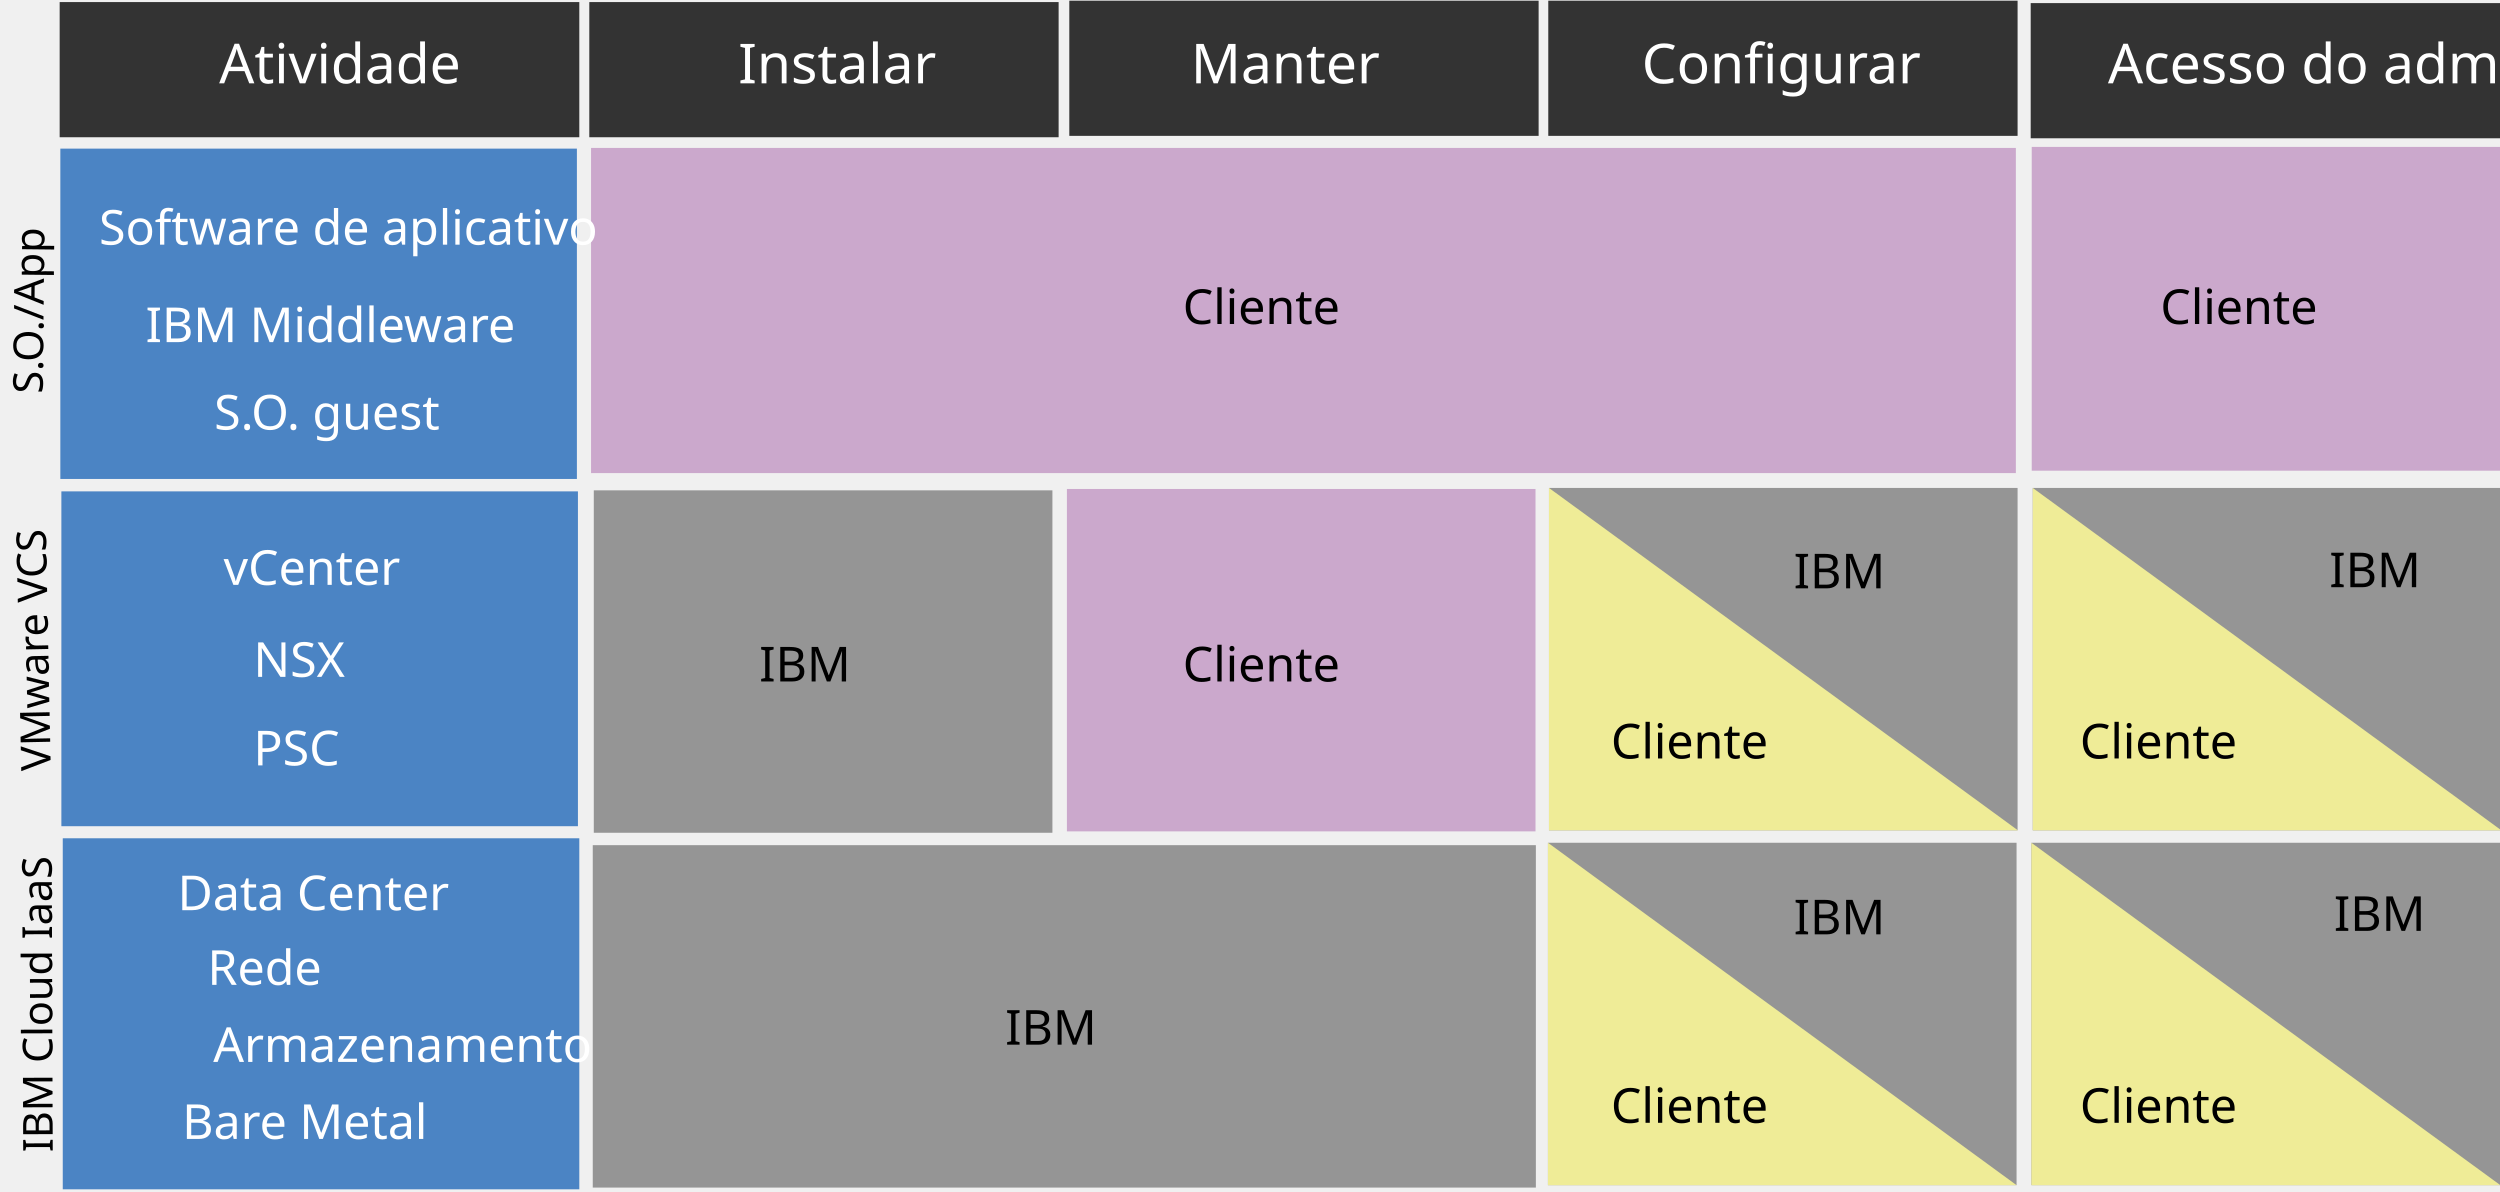
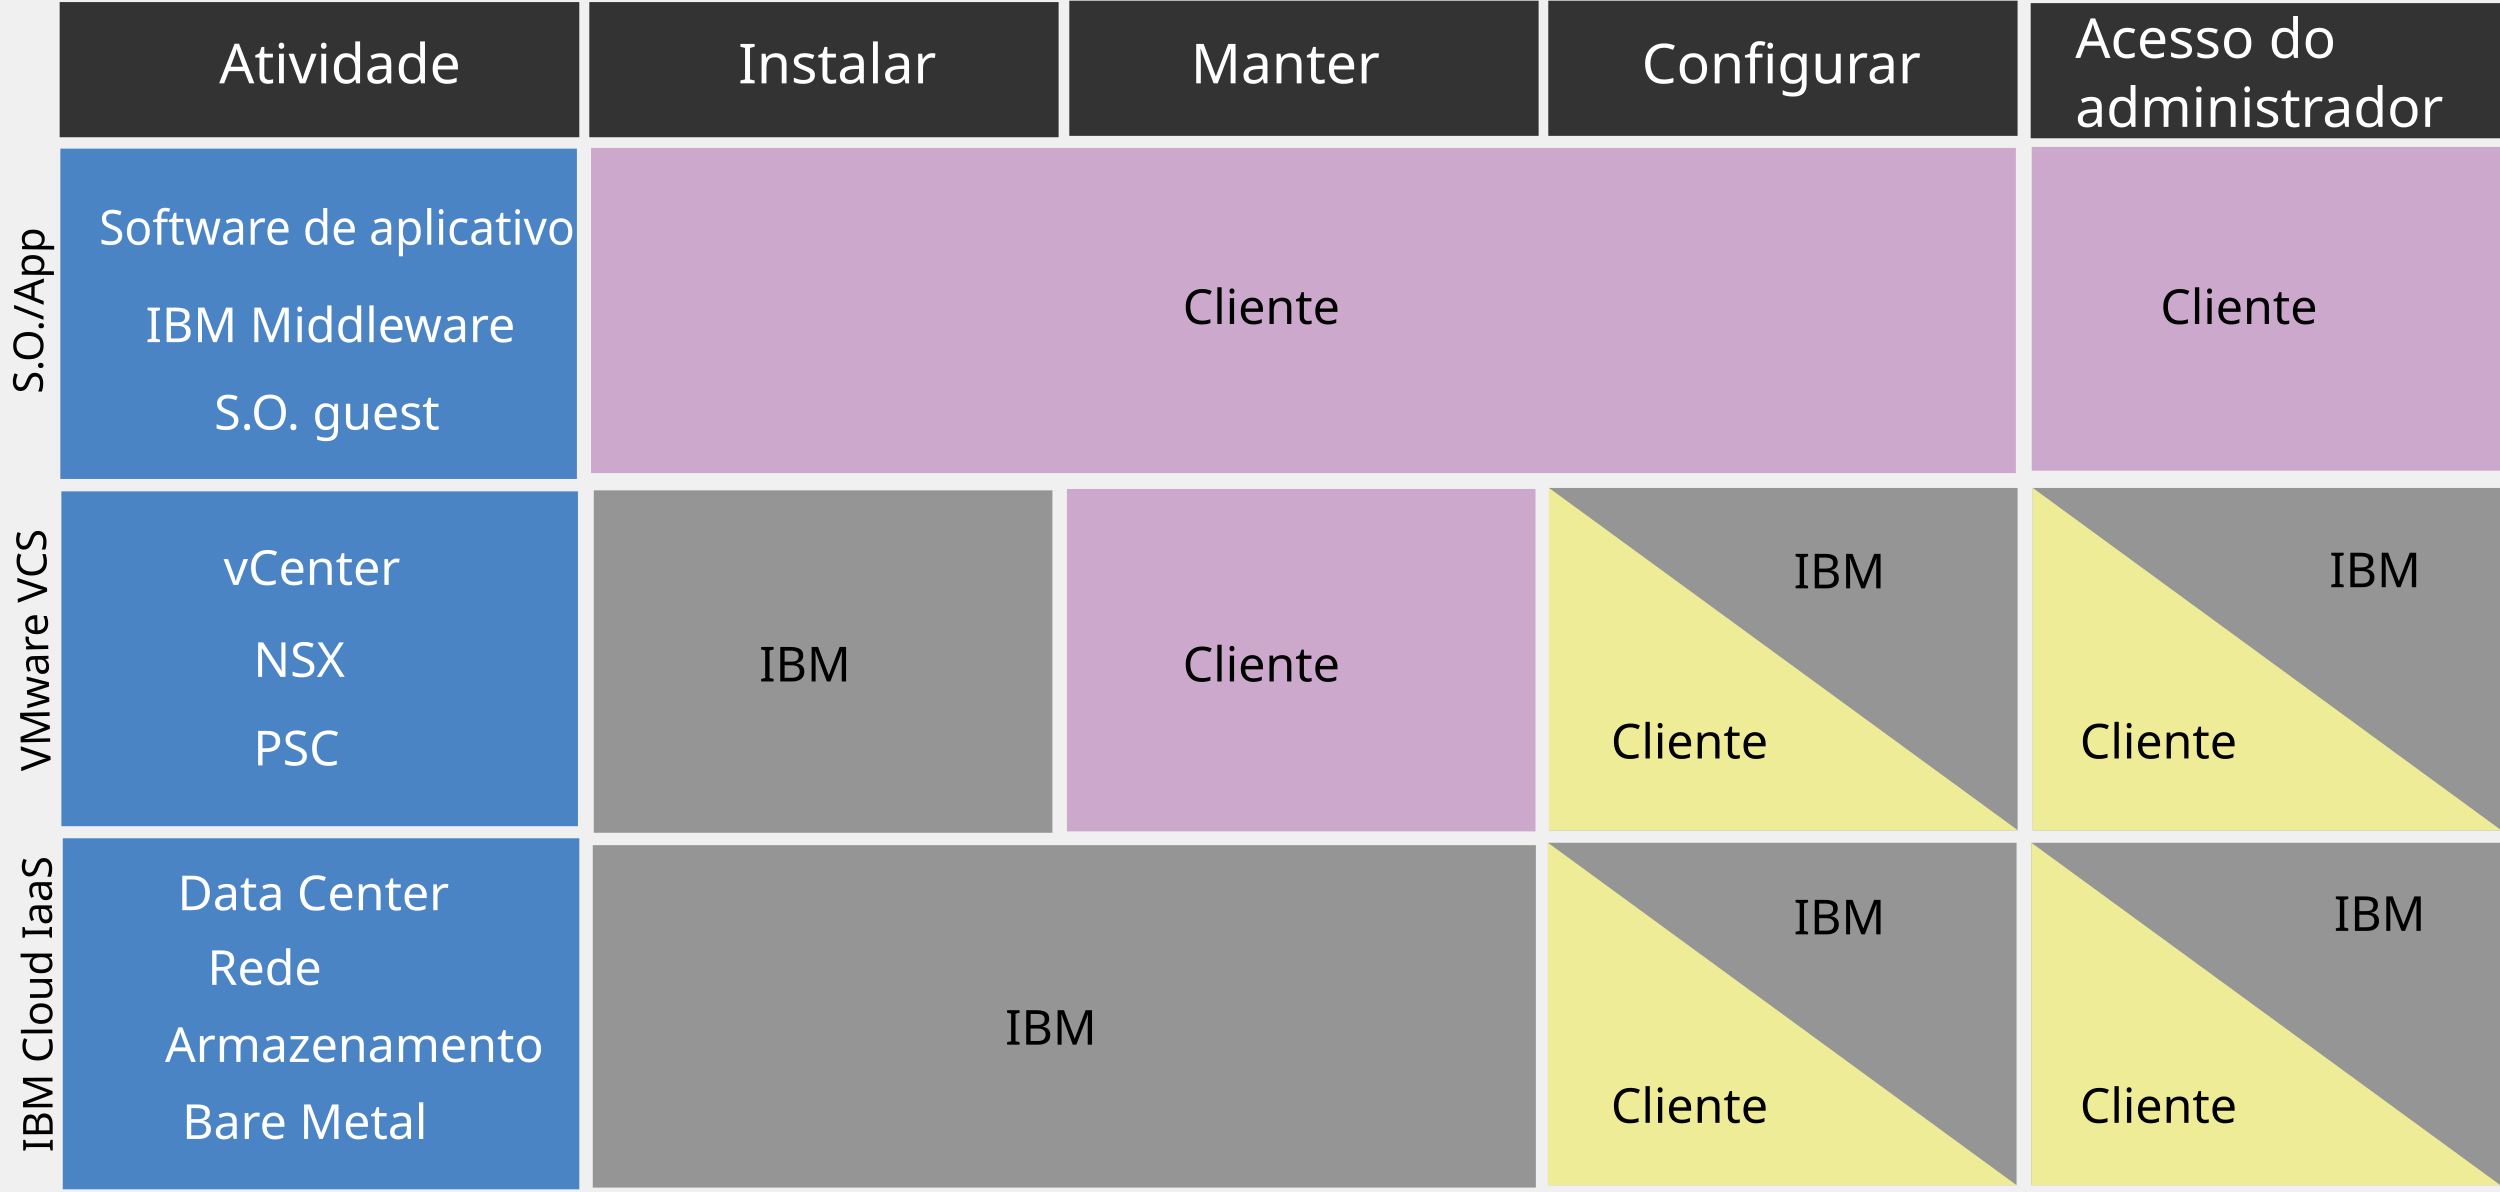
- <svg xmlns="http://www.w3.org/2000/svg" enable-background="new 0 0 725 345.4" version="1.1" viewBox="0 0 725 345.4" xml:space="preserve">
-   <style type="text/css">
+ <svg xmlns="http://www.w3.org/2000/svg" enable-background="new 0 0 725 345.4" version="1.1" viewBox="0 0 725 345.4" xml:space="preserve" id="svg2">
+   <defs id="defs131" />
+   <style type="text/css" id="style6">
	.st0{fill:#4B84C4;}
	.st1{fill:#959595;}
	.st2{fill:#CBA8CC;}
	.st3{fill:#333333;}
	.st4{font-family:'IBMPlexSans';}
	.st5{font-size:14px;}
	.st6{fill:#FFFFFF;}
	.st7{font-size:12px;}
	.st8{font-family:'IBMPlexSans-Bold';}
	.st9{font-size:16px;}
	.st10{fill:#EFEC97;}
</style>
-   <rect class="st0" x="17.5" y="43.1" width="149.8" height="95.8" />
-   <rect class="st0" x="17.8" y="142.5" width="149.8" height="97.1" />
-   <rect class="st0" x="18.2" y="243.1" width="149.8" height="101.8" />
-   <rect class="st1" x="172.2" y="142.2" width="133" height="99.3" />
-   <rect class="st2" x="309.4" y="141.8" width="135.9" height="99.3" />
-   <rect class="st1" x="449.2" y="141.5" width="135.9" height="99.3" />
-   <rect class="st1" x="171.9" y="245.1" width="273.5" height="99.3" />
-   <rect class="st2" x="171.4" y="42.9" width="413.2" height="94.3" />
-   <rect class="st2" x="589.2" y="42.6" width="135.9" height="93.9" />
-   <rect class="st3" x="17.3" y=".6" width="150.7" height="39.2" />
-   <rect class="st3" x="170.9" y=".6" width="136.1" height="39.2" />
-   <rect class="st3" x="310.1" y=".2" width="136.1" height="39.2" />
-   <rect class="st3" x="449" y=".2" width="136.1" height="39.2" />
-   <rect class="st3" x="588.9" y=".9" width="136.1" height="39.2" />
-   <text class="st4 st5" transform="translate(343 197.62)">Cliente</text>
-   <text class="st4 st5" transform="translate(220.17 197.62)">IBM</text>
-   <text class="st4 st5" transform="translate(291.5 302.96)">IBM</text>
-   <text class="st4 st5" transform="translate(626.5 93.957)">Cliente</text>
-   <text class="st4 st5" transform="translate(343 93.957)">Cliente</text>
+   <rect class="st0" x="17.5" y="43.1" width="149.8" height="95.8" id="rect8" />
+   <rect class="st0" x="17.8" y="142.5" width="149.8" height="97.1" id="rect10" />
+   <rect class="st0" x="18.2" y="243.1" width="149.8" height="101.8" id="rect12" />
+   <rect class="st1" x="172.2" y="142.2" width="133" height="99.3" id="rect14" />
+   <rect class="st2" x="309.4" y="141.8" width="135.9" height="99.3" id="rect16" />
+   <rect class="st1" x="449.2" y="141.5" width="135.9" height="99.3" id="rect18" />
+   <rect class="st1" x="171.9" y="245.1" width="273.5" height="99.3" id="rect20" />
+   <rect class="st2" x="171.4" y="42.9" width="413.2" height="94.3" id="rect22" />
+   <rect class="st2" x="589.2" y="42.6" width="135.9" height="93.9" id="rect24" />
+   <rect class="st3" x="17.3" y=".6" width="150.7" height="39.2" id="rect26" />
+   <rect class="st3" x="170.9" y=".6" width="136.1" height="39.2" id="rect28" />
+   <rect class="st3" x="310.1" y=".2" width="136.1" height="39.2" id="rect30" />
+   <rect class="st3" x="449" y=".2" width="136.1" height="39.2" id="rect32" />
+   <rect class="st3" x="588.9" y=".9" width="136.1" height="39.2" id="rect34" />
+   <text class="st4 st5" transform="translate(343 197.62)" id="text36">Cliente</text>
+   <text class="st4 st5" transform="translate(220.17 197.62)" id="text38">IBM</text>
+   <text class="st4 st5" transform="translate(291.5 302.96)" id="text40">IBM</text>
+   <text class="st4 st5" transform="translate(626.5 93.957)" id="text42">Cliente</text>
+   <text class="st4 st5" transform="translate(343 93.957)" id="text44">Cliente</text>
  <g id="Bare_Metal">
-     <text class="st6 st4 st5" transform="translate(52.834 330.29)">Bare Metal</text>
+     <text class="st6 st4 st5" transform="translate(52.834 330.29)" id="text47">Bare Metal</text>
  </g>
-   <g id="Storage">
-     <text class="st6 st4 st5" transform="translate(61.834 307.96)">Armazenamento</text>
+   <g id="Storage" transform="translate(-14,0)">
+     <text class="st6 st4 st5" transform="translate(61.834,307.96)" id="text50" style="font-size:14px;font-family:IBMPlexSans;fill:#ffffff">Armazenamento</text>
  </g>
  <g id="Network">
-     <text class="st6 st4 st5" transform="translate(60.166 285.62)">Rede</text>
+     <text class="st6 st4 st5" transform="translate(60.166 285.62)" id="text53">Rede</text>
  </g>
  <g id="data_center">
-     <text class="st6 st4 st5" transform="translate(51.5 263.96)">Data Center</text>
+     <text class="st6 st4 st5" transform="translate(51.5 263.96)" id="text56">Data Center</text>
  </g>
  <g id="PSC">
-     <text class="st6 st4 st5" transform="translate(73.5 221.96)">PSC</text>
+     <text class="st6 st4 st5" transform="translate(73.5 221.96)" id="text59">PSC</text>
  </g>
  <g id="NSX">
-     <text class="st6 st4 st5" transform="translate(73.5 196.29)">NSX</text>
+     <text class="st6 st4 st5" transform="translate(73.5 196.29)" id="text62">NSX</text>
  </g>
  <g id="vCenter">
-     <text class="st6 st4 st5" transform="translate(64.834 169.62)">vCenter</text>
+     <text class="st6 st4 st5" transform="translate(64.834 169.62)" id="text65">vCenter</text>
  </g>
  <g id="Guest_OS">
-     <text class="st6 st4 st5" transform="translate(62.101 124.58)">S.O. guest</text>
+     <text class="st6 st4 st5" transform="translate(62.101 124.58)" id="text68">S.O. guest</text>
  </g>
  <g id="IBM_middleware">
-     <text class="st6 st4 st5" transform="translate(42.219 99.212)">IBM Middleware</text>
+     <text class="st6 st4 st5" transform="translate(42.219 99.212)" id="text71">IBM Middleware</text>
  </g>
  <g id="Application_software">
-     <text class="st6 st4 st5" transform="translate(28.722 70.951)">Software de aplicativo</text>
+     <text class="st6 st4 st5" transform="scale(0.9768214,1.023729)" id="text74" x="29.431" y="69.306" style="font-size:13.675px;font-family:IBMPlexSans;fill:#ffffff">Software de aplicativo</text>
  </g>
-   <text class="st4 st7" transform="matrix(-.00344 -1 1 -.00344 15.294 334.12)">IBM Cloud IaaS</text>
+   <text class="st4 st7" transform="matrix(-.00344 -1 1 -.00344 15.294 334.12)" id="text76">IBM Cloud IaaS</text>
  <g id="vmware_vcs">
-     <text class="st4 st7" transform="matrix(-.02045 -.9998 .9998 -.02045 14.726 223.46)">VMware VCS</text>
+     <text class="st4 st7" transform="matrix(-.02045 -.9998 .9998 -.02045 14.726 223.46)" id="text79">VMware VCS</text>
  </g>
  <g id="OS_x2F_APP">
-     <text class="st4 st7" transform="matrix(.01087 -.9999 .9999 .01087 12.374 114.17)">S.O./App</text>
+     <text class="st4 st7" transform="matrix(.01087 -.9999 .9999 .01087 12.374 114.17)" id="text82">S.O./App</text>
  </g>
  <g id="Admin_access">
-     <text class="st6 st8 st9" transform="translate(611.3 24.16)">Acesso do administrador</text>
+     <text class="st6 st8 st9" id="text85" style="font-style:normal;font-variant:normal;font-weight:normal;font-stretch:normal;font-size:16px;line-height:125%;font-family:IBMPlexSans-Bold;-inkscape-font-specification:'IBMPlexSans-Bold, Normal';text-align:start;writing-mode:lr-tb;text-anchor:start;fill:#ffffff" x="601.83" y="16.794">
+       <tspan id="tspan3459" x="601.83" y="16.794">Acesso do </tspan>
+       <tspan id="tspan3461" x="601.83" y="36.794">administrador</tspan>
+     </text>
  </g>
  <g id="Configure">
-     <text class="st6 st8 st9" transform="translate(476.12 24.16)">Configurar</text>
+     <text class="st6 st8 st9" transform="translate(476.12 24.16)" id="text88">Configurar</text>
  </g>
  <g id="Maintain">
-     <text class="st6 st8 st9" transform="translate(345.36 24.16)">Manter</text>
+     <text class="st6 st8 st9" transform="translate(345.36 24.16)" id="text91">Manter</text>
  </g>
  <g id="Install">
-     <text class="st6 st8 st9" transform="translate(214.08 24.16)">Instalar</text>
+     <text class="st6 st8 st9" transform="translate(214.08 24.16)" id="text94">Instalar</text>
  </g>
  <g id="Activity">
-     <text class="st6 st8 st9" transform="translate(63.559 24.16)">Atividade</text>
+     <text class="st6 st8 st9" transform="translate(63.559 24.16)" id="text97">Atividade</text>
  </g>
-   <polygon class="st10" points="449.2 141.5 585.2 240.8 449.2 240.8" />
-   <rect class="st1" x="448.9" y="244.4" width="135.9" height="99.3" />
-   <polygon class="st10" points="448.9 244.4 584.8 343.7 448.9 343.7" />
-   <rect class="st1" x="589.1" y="244.4" width="135.9" height="99.3" />
-   <polygon class="st10" points="589.1 244.4 725.1 343.7 589.1 343.7" />
-   <rect class="st1" x="589.5" y="141.5" width="135.9" height="99.3" />
-   <polygon class="st10" points="589.5 141.5 725.4 240.8 589.5 240.8" />
-   <text class="st4 st5" transform="translate(467.17 219.96)">Cliente</text>
-   <text class="st4 st5" transform="translate(467.17 325.62)">Cliente</text>
-   <text class="st4 st5" transform="translate(603.17 219.96)">Cliente</text>
-   <text class="st4 st5" transform="translate(603.17 325.62)">Cliente</text>
-   <text class="st4 st5" transform="translate(520.17 170.62)">IBM</text>
-   <text class="st4 st5" transform="translate(520.17 270.96)">IBM</text>
-   <text class="st4 st5" transform="translate(675.5 170.29)">IBM</text>
-   <text class="st4 st5" transform="translate(676.83 269.96)">IBM</text>
+   <polygon class="st10" points="449.2 141.5 585.2 240.8 449.2 240.8" id="polygon99" />
+   <rect class="st1" x="448.9" y="244.4" width="135.9" height="99.3" id="rect101" />
+   <polygon class="st10" points="448.9 244.4 584.8 343.7 448.9 343.7" id="polygon103" />
+   <rect class="st1" x="589.1" y="244.4" width="135.9" height="99.3" id="rect105" />
+   <polygon class="st10" points="589.1 244.4 725.1 343.7 589.1 343.7" id="polygon107" />
+   <rect class="st1" x="589.5" y="141.5" width="135.9" height="99.3" id="rect109" />
+   <polygon class="st10" points="589.5 141.5 725.4 240.8 589.5 240.8" id="polygon111" />
+   <text class="st4 st5" transform="translate(467.17 219.96)" id="text113">Cliente</text>
+   <text class="st4 st5" transform="translate(467.17 325.62)" id="text115">Cliente</text>
+   <text class="st4 st5" transform="translate(603.17 219.96)" id="text117">Cliente</text>
+   <text class="st4 st5" transform="translate(603.17 325.62)" id="text119">Cliente</text>
+   <text class="st4 st5" transform="translate(520.17 170.62)" id="text121">IBM</text>
+   <text class="st4 st5" transform="translate(520.17 270.96)" id="text123">IBM</text>
+   <text class="st4 st5" transform="translate(675.5 170.29)" id="text125">IBM</text>
+   <text class="st4 st5" transform="translate(676.83 269.96)" id="text127">IBM</text>
</svg>
